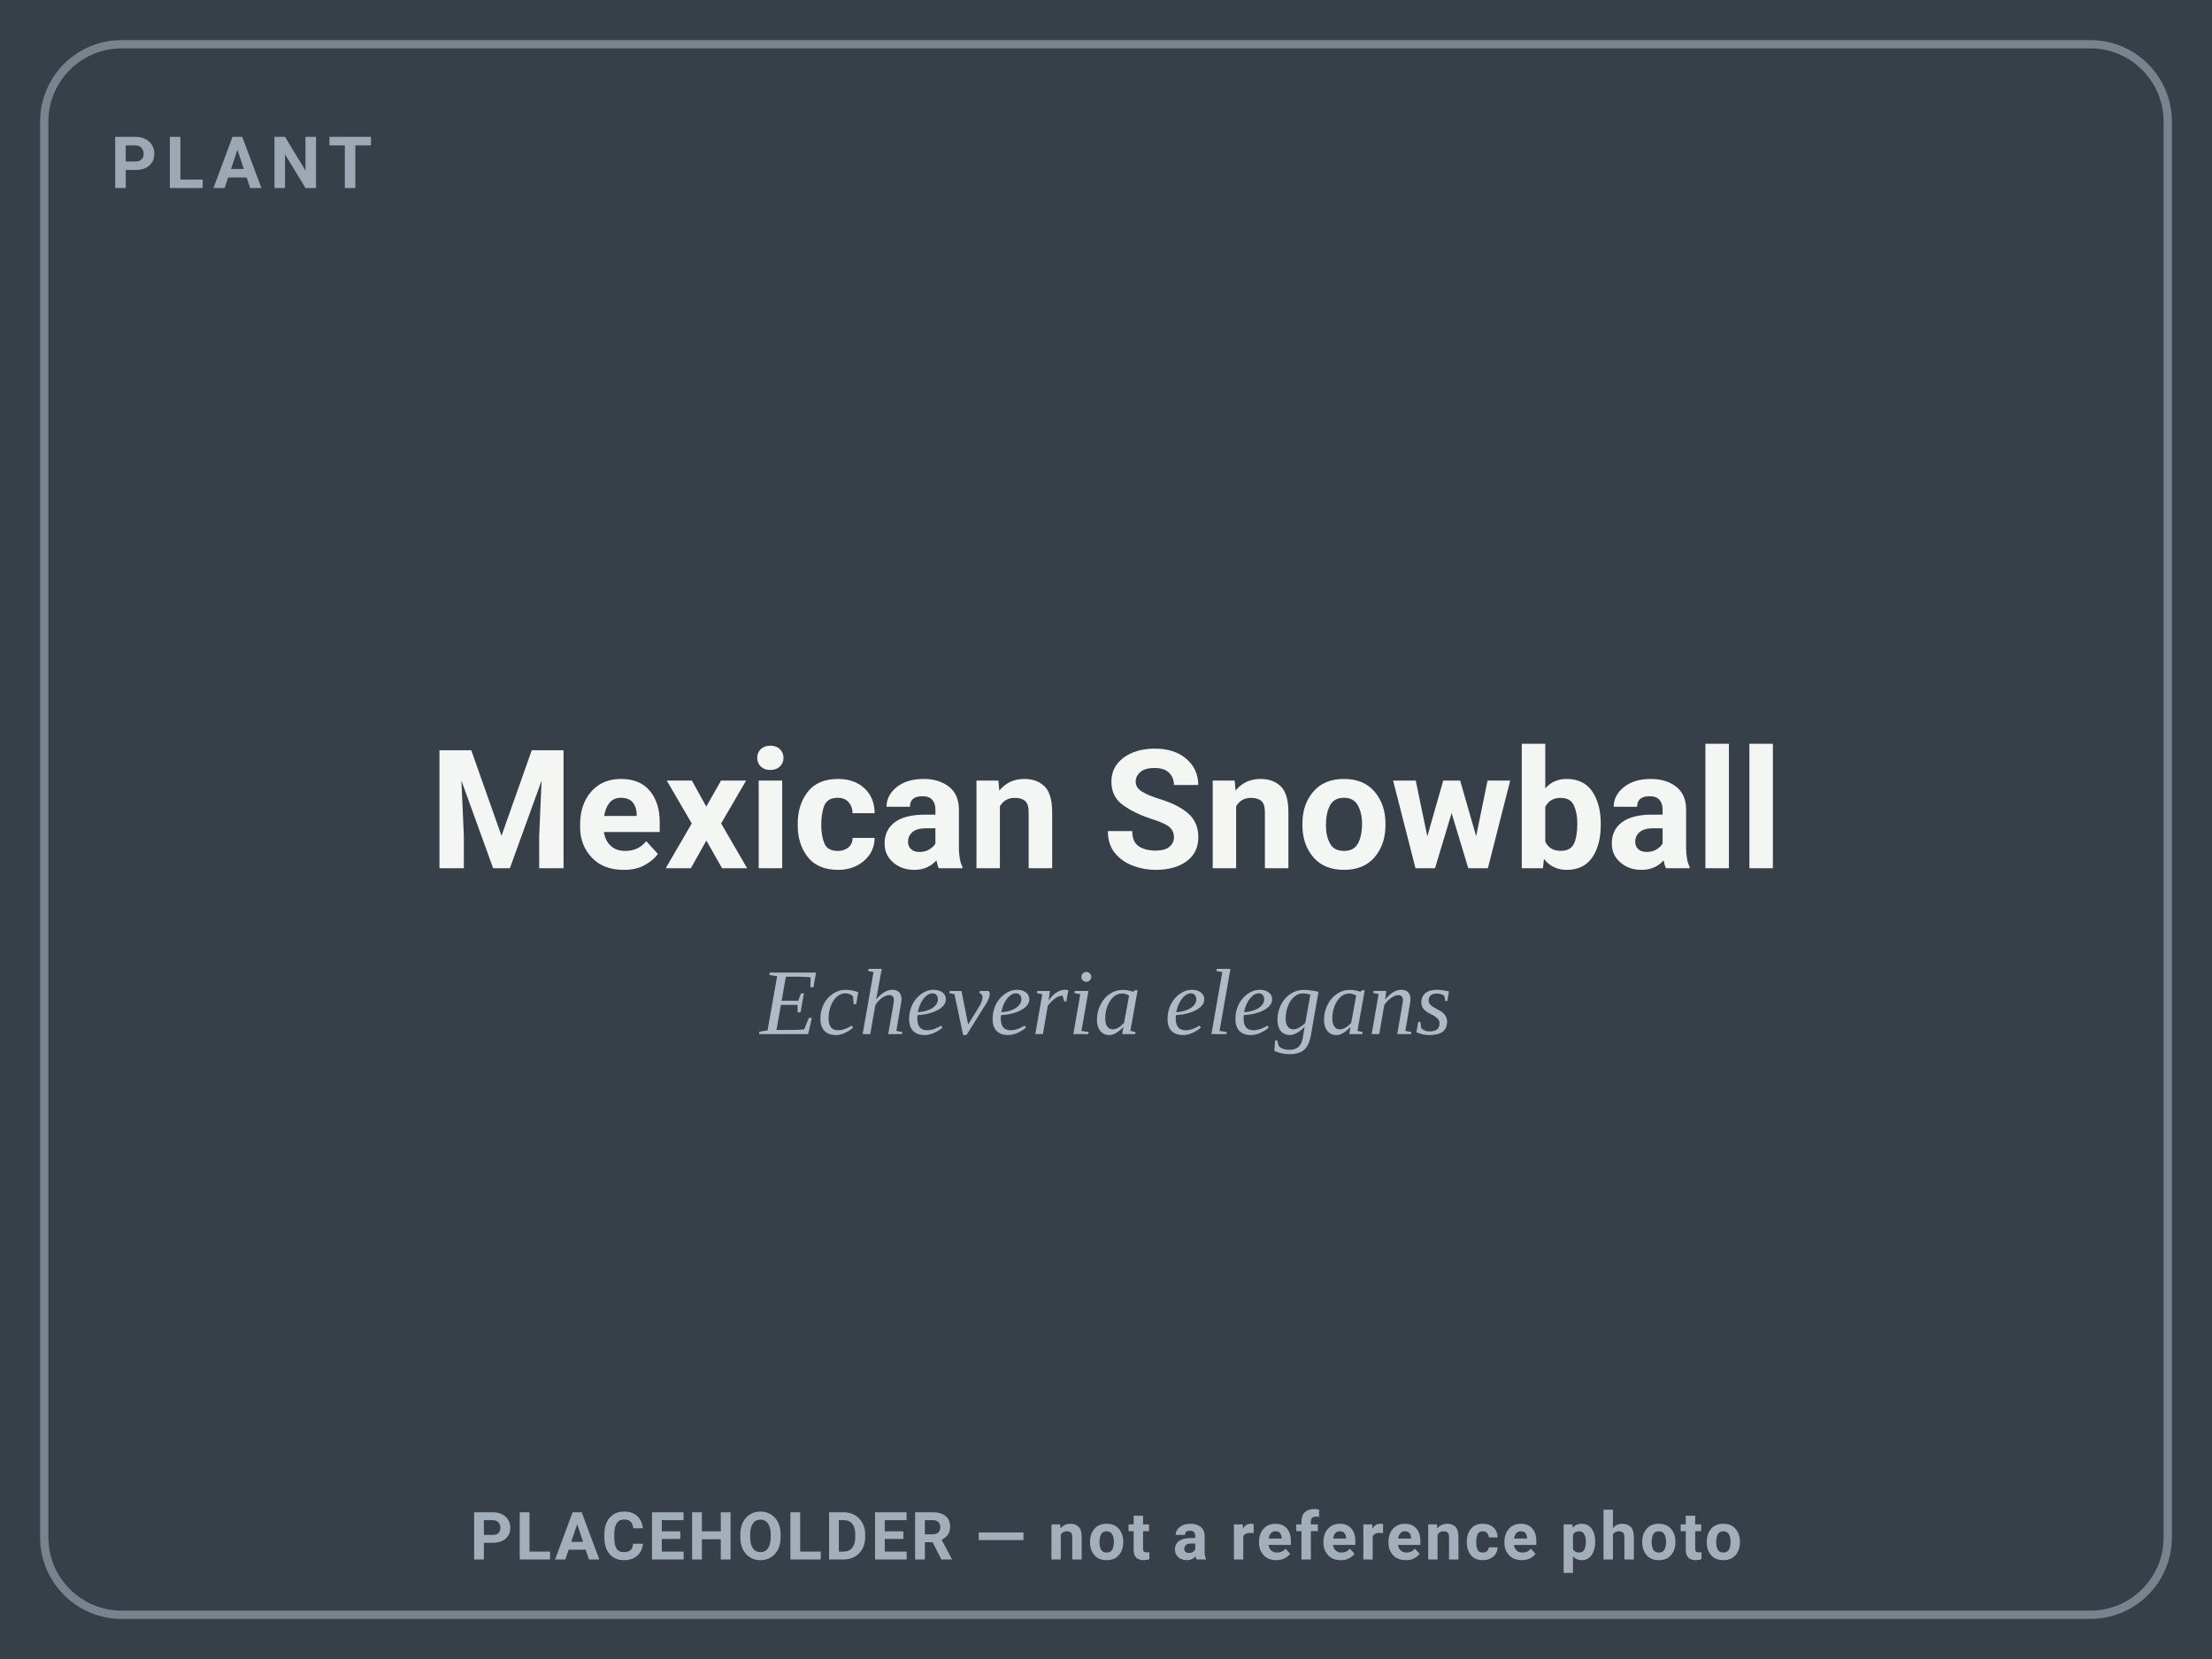
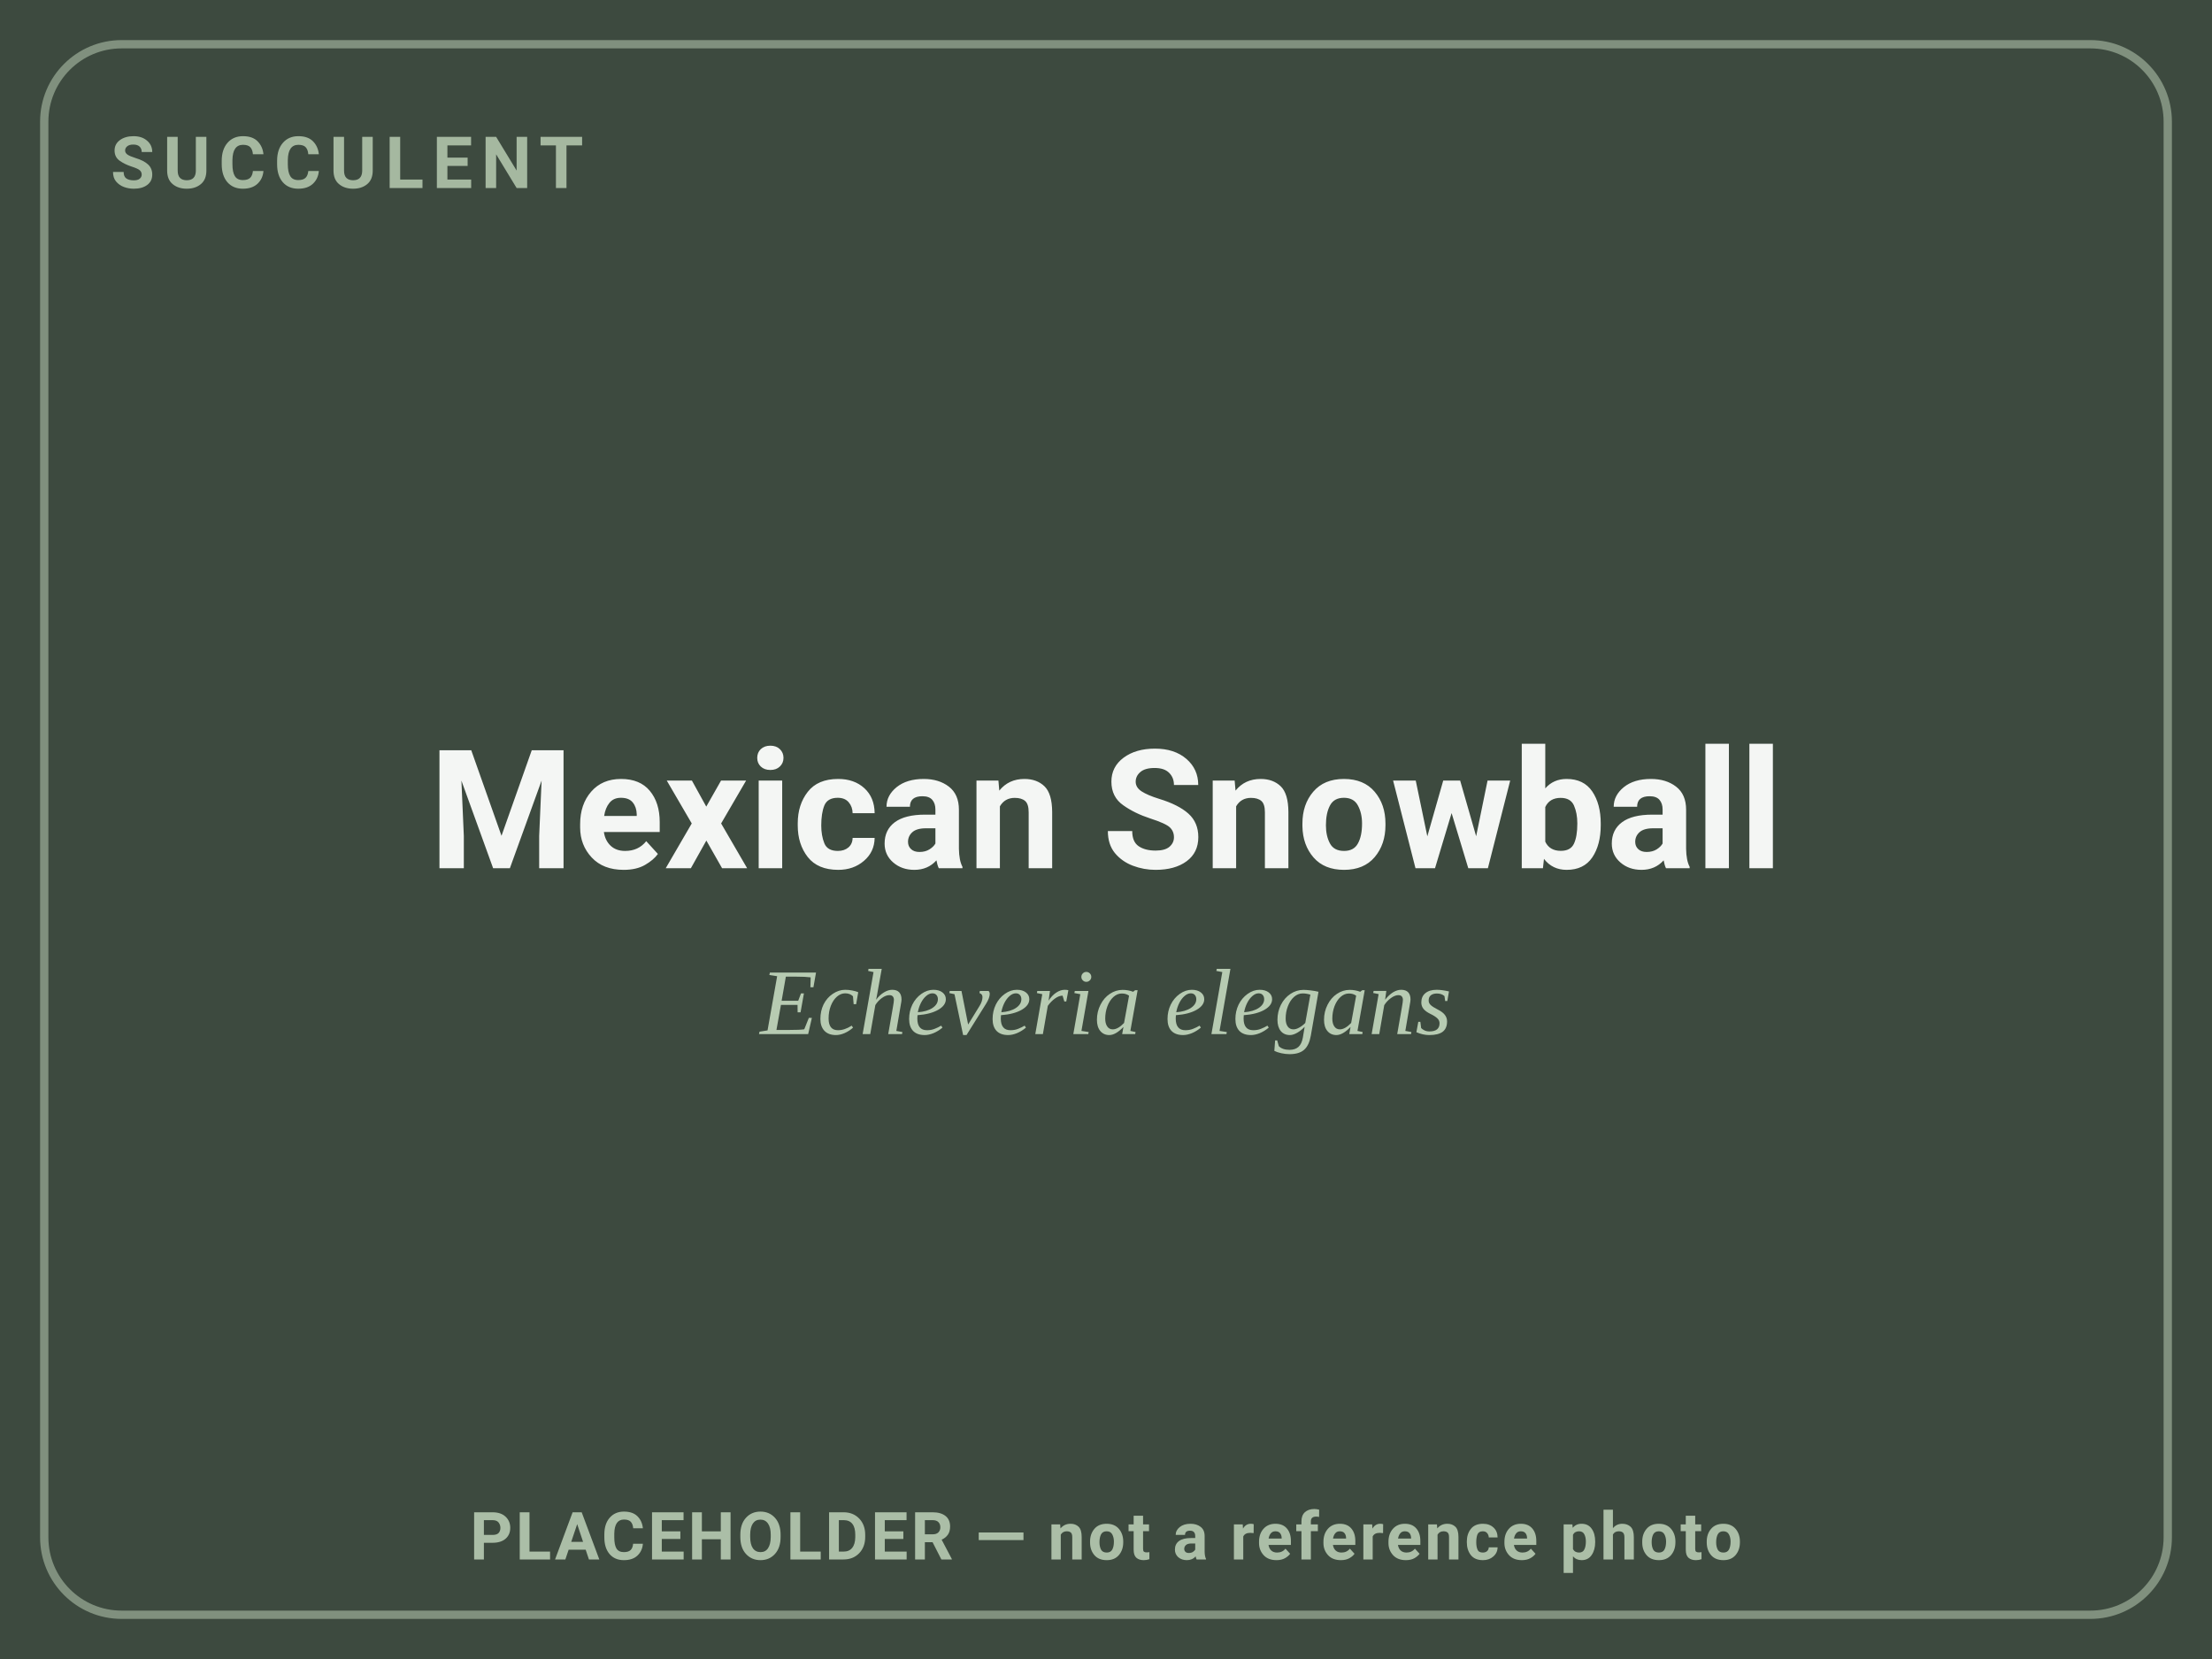
<svg xmlns="http://www.w3.org/2000/svg" viewBox="0 0 400 300" role="img" aria-label="Stylized placeholder for Mexican Snowball — not a reference photo">
-   <rect width="400" height="300" fill="#374049" />
-   <rect x="8" y="8" width="384" height="284" rx="14" fill="none" stroke="#aebac6" stroke-width="1.5" opacity="0.55" />
-   <text x="20" y="34" font-family="-apple-system, Segoe UI, Roboto, sans-serif" font-size="13" font-weight="600" letter-spacing="1.5" fill="#aebac6" opacity="0.85">PLANT</text>
+   <rect width="400" height="300" fill="#3d4a3f" />
+   <rect x="8" y="8" width="384" height="284" rx="14" fill="none" stroke="#b7cbb2" stroke-width="1.5" opacity="0.55" />
+   <text x="20" y="34" font-family="-apple-system, Segoe UI, Roboto, sans-serif" font-size="13" font-weight="600" letter-spacing="1.5" fill="#b7cbb2" opacity="0.85">SUCCULENT</text>
  <text x="200" text-anchor="middle" font-family="-apple-system, Segoe UI, Roboto, sans-serif" font-size="30" font-weight="700" fill="#f4f6f4">
    <tspan x="200" y="157">Mexican Snowball</tspan>
  </text>
-   <text x="200" y="187" text-anchor="middle" font-family="Georgia, Times New Roman, serif" font-style="italic" font-size="17" fill="#aebac6">Echeveria elegans</text>
-   <text x="200" y="282" text-anchor="middle" font-family="-apple-system, Segoe UI, Roboto, sans-serif" font-size="12" font-weight="600" letter-spacing="0.5" fill="#aebac6" opacity="0.9">PLACEHOLDER — not a reference photo</text>
+   <text x="200" y="187" text-anchor="middle" font-family="Georgia, Times New Roman, serif" font-style="italic" font-size="17" fill="#b7cbb2">Echeveria elegans</text>
+   <text x="200" y="282" text-anchor="middle" font-family="-apple-system, Segoe UI, Roboto, sans-serif" font-size="12" font-weight="600" letter-spacing="0.5" fill="#b7cbb2" opacity="0.9">PLACEHOLDER — not a reference photo</text>
</svg>
